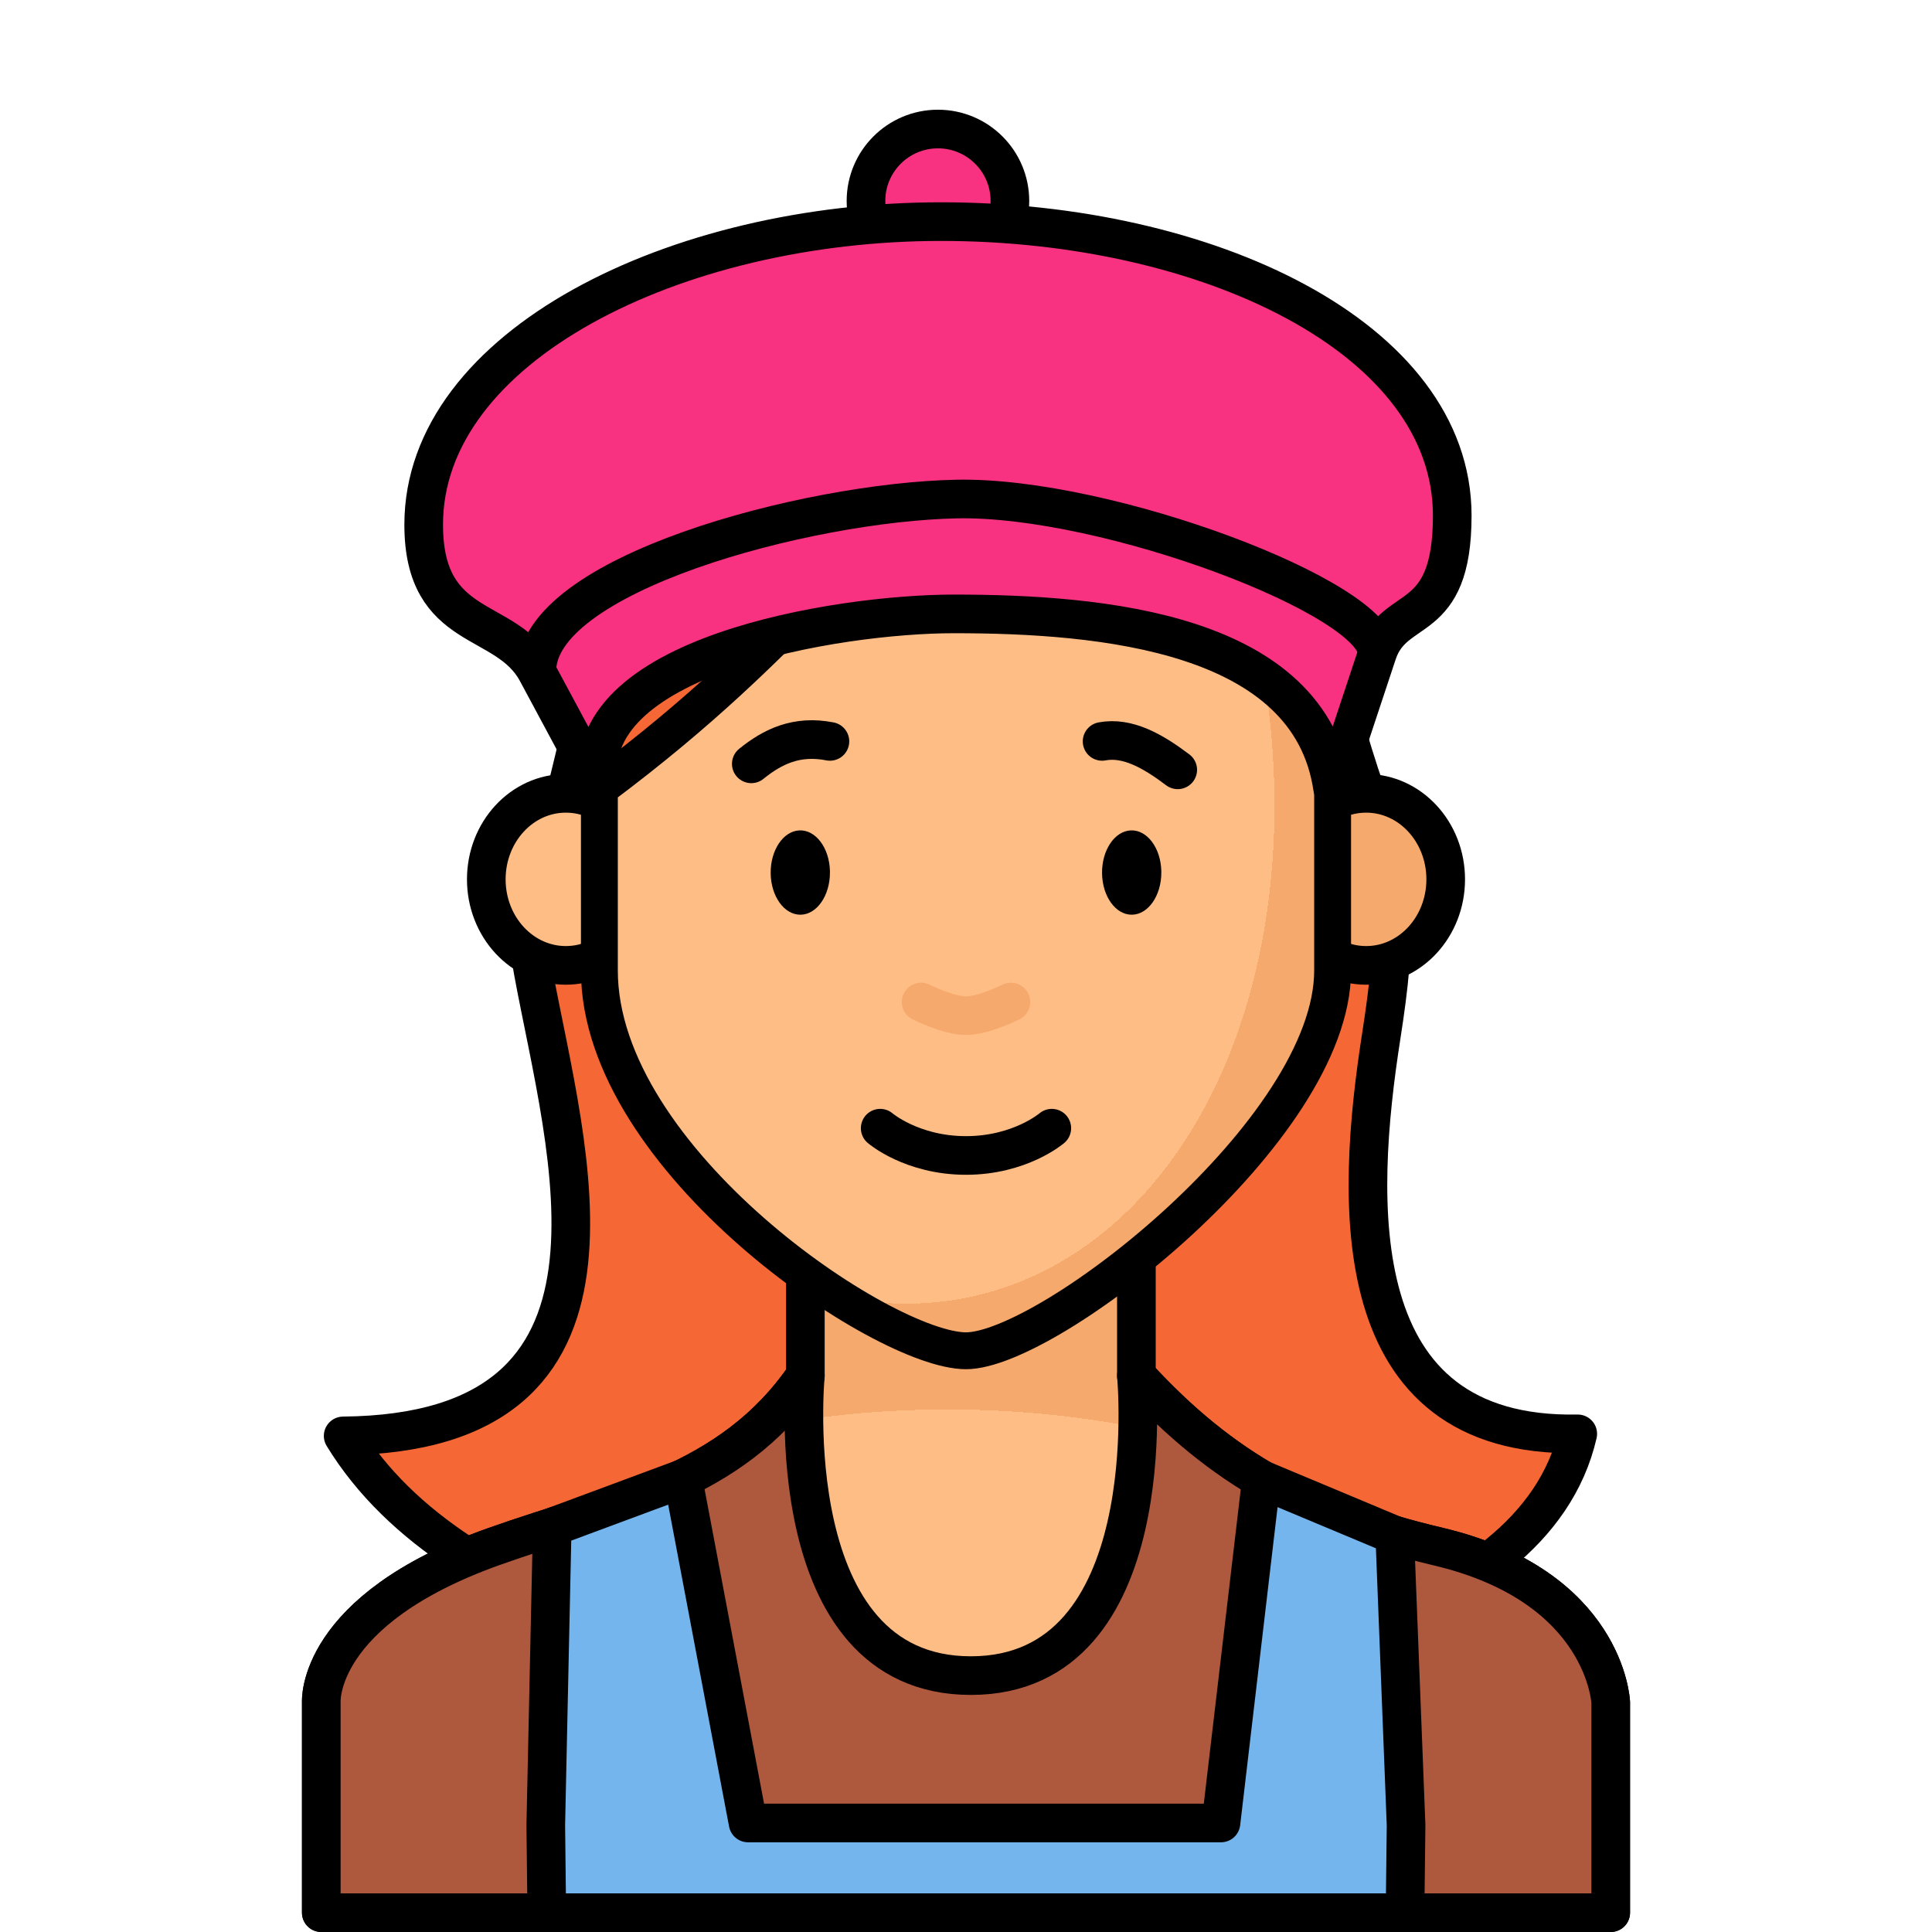
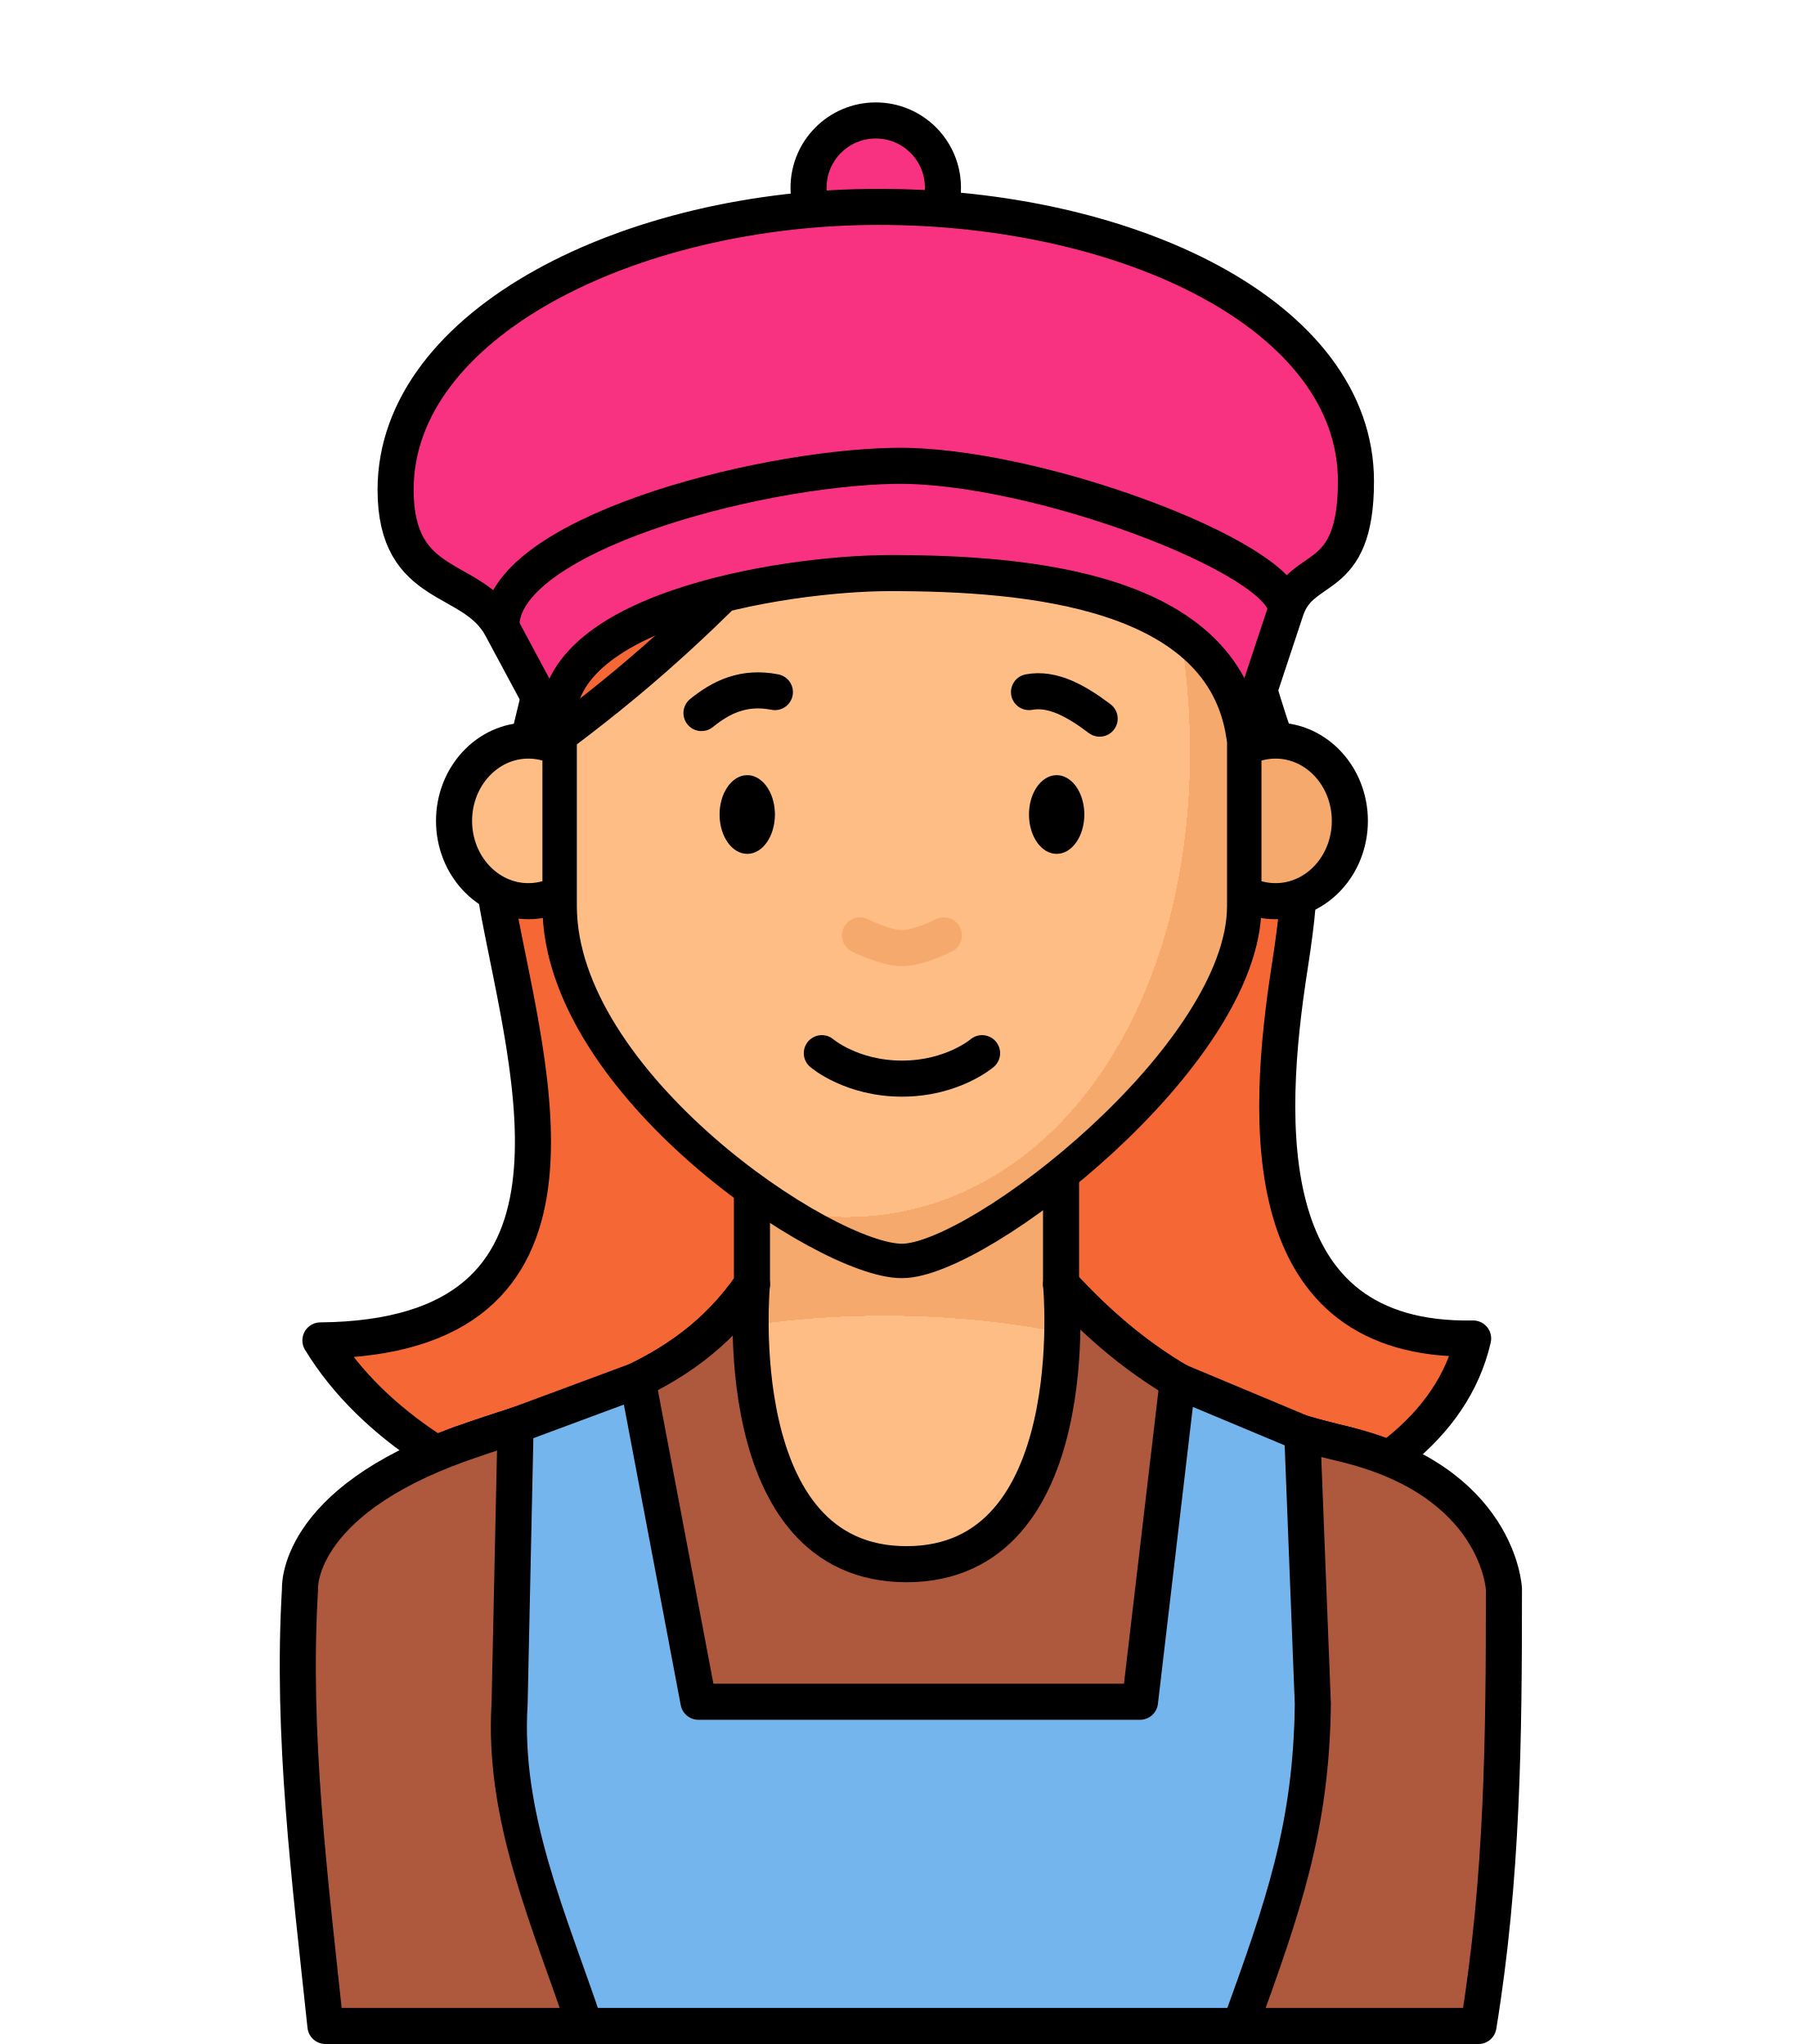
- <svg xmlns="http://www.w3.org/2000/svg" xmlns:ns2="http://www.openswatchbook.org/uri/2009/osb" xmlns:xlink="http://www.w3.org/1999/xlink" width="150mm" height="150mm" viewBox="0 0 150 150" version="1.1" id="svg3147">
+ <svg xmlns="http://www.w3.org/2000/svg" xmlns:ns2="http://www.openswatchbook.org/uri/2009/osb" xmlns:xlink="http://www.w3.org/1999/xlink" id="svg3147" version="1.1" viewBox="0 0 150 170" height="170mm" width="150mm">
  <defs id="defs3141">
-     <pattern patternUnits="userSpaceOnUse" width="8.713" height="7.611" patternTransform="translate(-2054.333,1959.279)" id="carreau-pt">
-       <rect style="fill:#800000;fill-opacity:1;stroke:none;stroke-width:1.086;stroke-linecap:round;stroke-linejoin:round;stroke-miterlimit:4;stroke-dasharray:none;stop-color:#000000" id="rect119919" width="8.713" height="7.611" x="-2.2737368e-13" y="6.2746067e-06" />
-       <path style="fill:#800000;stroke:#c11a1a;stroke-width:1.81;stroke-linecap:butt;stroke-linejoin:miter;stroke-miterlimit:4;stroke-dasharray:none;stroke-opacity:1" d="M 3.075,7.611 V 0" id="path119921" />
-       <path style="fill:#c11a1a;fill-opacity:1;stroke:#c11a1a;stroke-width:1.81;stroke-linecap:butt;stroke-linejoin:miter;stroke-miterlimit:4;stroke-dasharray:none;stroke-opacity:1" d="M 1.3287401e-5,4.79 H 8.713" id="path119923" />
+     <pattern id="carreau-pt" patternTransform="translate(-2054.333,1959.279)" height="7.611" width="8.713" patternUnits="userSpaceOnUse">
+       <rect y="6.2746067e-06" x="-2.2737368e-13" height="7.611" width="8.713" id="rect119919" style="fill:#800000;fill-opacity:1;stroke:none;stroke-width:1.086;stroke-linecap:round;stroke-linejoin:round;stroke-miterlimit:4;stroke-dasharray:none;stop-color:#000000" />
+       <path id="path119921" d="M 3.075,7.611 V 0" style="fill:#800000;stroke:#c11a1a;stroke-width:1.81;stroke-linecap:butt;stroke-linejoin:miter;stroke-miterlimit:4;stroke-dasharray:none;stroke-opacity:1" />
+       <path id="path119923" d="M 1.3287401e-5,4.79 H 8.713" style="fill:#c11a1a;fill-opacity:1;stroke:#c11a1a;stroke-width:1.81;stroke-linecap:butt;stroke-linejoin:miter;stroke-miterlimit:4;stroke-dasharray:none;stroke-opacity:1" />
    </pattern>
-     <pattern patternUnits="userSpaceOnUse" width="85" height="85" patternTransform="translate(-1862,1832)" id="pattern115842">
-       <rect style="fill:#800000;fill-opacity:1;stroke:none;stroke-width:11.339;stroke-linecap:round;stroke-linejoin:round;stroke-miterlimit:4;stroke-dasharray:none;stop-color:#000000" id="rect104700" width="85" height="85" x="3.4178149e-05" y="0" />
-       <path style="fill:#800000;stroke:#c11a1a;stroke-width:18.898;stroke-linecap:butt;stroke-linejoin:miter;stroke-miterlimit:4;stroke-dasharray:none;stroke-opacity:1" d="M 30,85 V 1.0187008e-5" id="path104779" />
-       <path style="fill:#c11a1a;fill-opacity:1;stroke:#c11a1a;stroke-width:18.898;stroke-linecap:butt;stroke-linejoin:miter;stroke-miterlimit:4;stroke-dasharray:none;stroke-opacity:1" d="M 0,53.5 H 85" id="path107256" />
+     <pattern id="pattern115842" patternTransform="translate(-1862,1832)" height="85" width="85" patternUnits="userSpaceOnUse">
+       <rect y="0" x="3.4178149e-05" height="85" width="85" id="rect104700" style="fill:#800000;fill-opacity:1;stroke:none;stroke-width:11.339;stroke-linecap:round;stroke-linejoin:round;stroke-miterlimit:4;stroke-dasharray:none;stop-color:#000000" />
+       <path id="path104779" d="M 30,85 V 1.0187008e-5" style="fill:#800000;stroke:#c11a1a;stroke-width:18.898;stroke-linecap:butt;stroke-linejoin:miter;stroke-miterlimit:4;stroke-dasharray:none;stroke-opacity:1" />
+       <path id="path107256" d="M 0,53.5 H 85" style="fill:#c11a1a;fill-opacity:1;stroke:#c11a1a;stroke-width:18.898;stroke-linecap:butt;stroke-linejoin:miter;stroke-miterlimit:4;stroke-dasharray:none;stroke-opacity:1" />
    </pattern>
-     <pattern id="carreau-vert" patternTransform="translate(-4914.837,100.0675)" height="8.541" width="9.515" patternUnits="userSpaceOnUse">
-       <rect style="color:#000000;overflow:visible;fill:url(#linearGradient4920);fill-opacity:1;stroke:#3d662c;stroke-width:1.355;stroke-linecap:square;stroke-linejoin:miter;stroke-miterlimit:4;stroke-dasharray:none;stroke-opacity:1;stop-color:#000000" id="rect4918" width="8.16" height="7.186" x="0.678" y="0.678" />
+     <pattern patternUnits="userSpaceOnUse" width="9.515" height="8.541" patternTransform="translate(-4914.837,100.0675)" id="carreau-vert">
+       <rect y="0.678" x="0.678" height="7.186" width="8.16" id="rect4918" style="color:#000000;overflow:visible;fill:url(#linearGradient4920);fill-opacity:1;stroke:#3d662c;stroke-width:1.355;stroke-linecap:square;stroke-linejoin:miter;stroke-miterlimit:4;stroke-dasharray:none;stroke-opacity:1;stop-color:#000000" />
    </pattern>
-     <linearGradient y2="37.991" x2="-1234.215" y1="37.991" x1="-1248.374" gradientTransform="matrix(0.9627156,0,0,0.8477387,1201.063,-26.7992)" gradientUnits="userSpaceOnUse" id="linearGradient4920" xlink:href="#linearGradient4905" />
-     <linearGradient ns2:paint="solid" id="linearGradient4905">
-       <stop id="stop4903" offset="0" style="stop-color:#3f9320;stop-opacity:1;" />
+     <linearGradient xlink:href="#linearGradient4905" id="linearGradient4920" gradientUnits="userSpaceOnUse" gradientTransform="matrix(0.9627156,0,0,0.8477387,1201.063,-26.7992)" x1="-1248.374" y1="37.991" x2="-1234.215" y2="37.991" />
+     <linearGradient id="linearGradient4905" ns2:paint="solid">
+       <stop style="stop-color:#3f9320;stop-opacity:1;" offset="0" id="stop4903" />
    </linearGradient>
-     <pattern id="pattern115842-0-4" patternTransform="translate(-1862,1832)" height="85" width="85" patternUnits="userSpaceOnUse">
-       <rect y="0" x="3.4178149e-05" height="85" width="85" id="rect104700-3-5" style="fill:#800000;fill-opacity:1;stroke:none;stroke-width:11.339;stroke-linecap:round;stroke-linejoin:round;stroke-miterlimit:4;stroke-dasharray:none;stop-color:#000000" />
-       <path id="path104779-9-5" d="M 30,85 V 1.0187008e-5" style="fill:#800000;stroke:#c11a1a;stroke-width:18.898;stroke-linecap:butt;stroke-linejoin:miter;stroke-miterlimit:4;stroke-dasharray:none;stroke-opacity:1" />
-       <path id="path107256-5-6" d="M 0,53.5 H 85" style="fill:#c11a1a;fill-opacity:1;stroke:#c11a1a;stroke-width:18.898;stroke-linecap:butt;stroke-linejoin:miter;stroke-miterlimit:4;stroke-dasharray:none;stroke-opacity:1" />
+     <pattern patternUnits="userSpaceOnUse" width="85" height="85" patternTransform="translate(-1862,1832)" id="pattern115842-0-4">
+       <rect style="fill:#800000;fill-opacity:1;stroke:none;stroke-width:11.339;stroke-linecap:round;stroke-linejoin:round;stroke-miterlimit:4;stroke-dasharray:none;stop-color:#000000" id="rect104700-3-5" width="85" height="85" x="3.4178149e-05" y="0" />
+       <path style="fill:#800000;stroke:#c11a1a;stroke-width:18.898;stroke-linecap:butt;stroke-linejoin:miter;stroke-miterlimit:4;stroke-dasharray:none;stroke-opacity:1" d="M 30,85 V 1.0187008e-5" id="path104779-9-5" />
+       <path style="fill:#c11a1a;fill-opacity:1;stroke:#c11a1a;stroke-width:18.898;stroke-linecap:butt;stroke-linejoin:miter;stroke-miterlimit:4;stroke-dasharray:none;stroke-opacity:1" d="M 0,53.5 H 85" id="path107256-5-6" />
    </pattern>
-     <radialGradient gradientUnits="userSpaceOnUse" gradientTransform="matrix(0.3312309,0.00270806,-0.00156891,0.1918979,-1421.181,29.32543)" r="195.663" fy="602.332" fx="-391.231" cy="602.332" cx="-391.231" id="radialGradient23876-6-2" xlink:href="#linearGradient853" />
+     <radialGradient xlink:href="#linearGradient853" id="radialGradient23876-6-2" cx="-391.231" cy="602.332" fx="-391.231" fy="602.332" r="195.663" gradientTransform="matrix(0.3312309,0.00270806,-0.00156891,0.1918979,-1421.181,29.32543)" gradientUnits="userSpaceOnUse" />
    <linearGradient id="linearGradient853">
-       <stop style="stop-color:#ffbd86;stop-opacity:1;" offset="0" id="stop849" />
-       <stop id="stop859" offset="0.707" style="stop-color:#ffbd86;stop-opacity:1" />
-       <stop id="stop857" offset="0.707" style="stop-color:#f6a96c;stop-opacity:1" />
-       <stop style="stop-color:#f6a96c;stop-opacity:1" offset="1" id="stop851" />
+       <stop id="stop849" offset="0" style="stop-color:#ffbd86;stop-opacity:1;" />
+       <stop style="stop-color:#ffbd86;stop-opacity:1" offset="0.707" id="stop859" />
+       <stop style="stop-color:#f6a96c;stop-opacity:1" offset="0.707" id="stop857" />
+       <stop id="stop851" offset="1" style="stop-color:#f6a96c;stop-opacity:1" />
    </linearGradient>
-     <radialGradient gradientUnits="userSpaceOnUse" gradientTransform="matrix(1.544547,-0.2697189,0.4544362,2.159023,-1296.588,-306.5714)" r="29.964" fy="144.489" fx="-213.612" cy="144.489" cx="-213.612" id="radialGradient1872-5-1" xlink:href="#linearGradient853" />
+     <radialGradient xlink:href="#linearGradient853" id="radialGradient1872-5-1" cx="-213.612" cy="144.489" fx="-213.612" fy="144.489" r="29.964" gradientTransform="matrix(1.544547,-0.2697189,0.4544362,2.159023,-1296.588,-306.5714)" gradientUnits="userSpaceOnUse" />
  </defs>
  <g id="layer1">
-     <g style="mix-blend-mode:normal" transform="translate(1625.704,-7.87324)" id="g128916">
-       <circle r="5.587" cy="23.478" cx="-1552.882" id="path112806" style="fill:#f83280;fill-opacity:1;stroke:#000000;stroke-width:3;stroke-linecap:round;stroke-linejoin:round;stroke-miterlimit:4;stroke-dasharray:none;stop-color:#000000" />
-       <path d="m -1518.453,88.248 c -2.031,12.986 -2.924,31.292 15.245,30.949 -3.446,15.004 -28.404,19.339 -46.21,19.339 -16.492,1e-5 -40.795,-4.677 -49.643,-19.18 24.238,-0.227 17.353,-21.978 14.754,-36.046 -1.04,-5.633 1.305,-8.812 2.534,-13.844 5.835,-23.879 9.22,-42.515 33.197,-42.515 20.794,0 23.432,26.851 28.94,42.515 2.405,6.84 2.394,11.04 1.183,18.781 z" style="fill:#f56835;fill-opacity:1;stroke:#000000;stroke-width:3;stroke-linecap:round;stroke-linejoin:round;stop-color:#000000" id="path609335-67" />
-       <path d="m -1563.177,100.359 v 14.325 c -5.824,8.507 -14.888,9.956 -24.19,13.267 -13.88,4.94 -13.392,12.097 -13.392,12.097 v 16.325 h 100.111 v -16.325 c 0,0 -0.371,-9.014 -13.392,-12.097 -10.082,-2.387 -16.719,-5.952 -23.435,-13.267 v -14.325 z" style="fill:url(#radialGradient23876-6-2);fill-opacity:1;stroke:#000000;stroke-width:3;stroke-linecap:round;stroke-linejoin:round;stroke-miterlimit:4;stroke-dasharray:none;stroke-opacity:1;stop-color:#000000" id="rect8920-58-4" />
-       <path d="m -1563.177,114.684 c -5.824,8.507 -14.888,9.956 -24.19,13.267 -13.88,4.94 -13.392,12.097 -13.392,12.097 v 16.325 h 100.111 v -16.325 c 0,0 -0.371,-9.014 -13.392,-12.097 -10.082,-2.387 -16.719,-5.952 -23.435,-13.267 0,0 2.214,23.283 -12.851,23.283 -15.066,0 -12.851,-23.283 -12.851,-23.283 z" style="fill:#ae583e;fill-opacity:1;stroke:#000000;stroke-width:3;stroke-linecap:round;stroke-linejoin:round;stroke-miterlimit:4;stroke-dasharray:none;stroke-opacity:1;stop-color:#000000" id="rect8920-58-4-1" />
-       <g transform="translate(-1348.762,-78.85298)" id="g2217-3-8">
-         <ellipse style="color:#000000;overflow:visible;fill:#ffbd86;fill-opacity:1;stroke:#000000;stroke-width:3;stroke-linecap:round;stroke-miterlimit:4;stroke-dasharray:none;stroke-opacity:1;stop-color:#000000" id="path861-2-6-0" cx="-233.01" cy="154.999" rx="6.176" ry="6.679" />
-         <ellipse ry="6.679" rx="6.176" cy="154.999" cx="-170.874" id="path861-0-6-8-2" style="color:#000000;overflow:visible;fill:#f6a96c;fill-opacity:1;stroke:#000000;stroke-width:3;stroke-linecap:round;stroke-miterlimit:4;stroke-dasharray:none;stroke-opacity:1;stop-color:#000000" />
+     <g id="g128916" transform="translate(1625.704,-7.87324)" style="mix-blend-mode:normal">
+       <circle style="fill:#f83280;fill-opacity:1;stroke:#000000;stroke-width:3;stroke-linecap:round;stroke-linejoin:round;stroke-miterlimit:4;stroke-dasharray:none;stop-color:#000000" id="path112806" cx="-1552.882" cy="23.478" r="5.587" />
+       <path id="path609335-67" style="fill:#f56835;fill-opacity:1;stroke:#000000;stroke-width:3;stroke-linecap:round;stroke-linejoin:round;stop-color:#000000" d="m -1518.453,88.248 c -2.031,12.986 -2.924,31.292 15.245,30.949 -3.446,15.004 -28.404,19.339 -46.21,19.339 -16.492,1e-5 -40.795,-4.677 -49.643,-19.18 24.238,-0.227 17.353,-21.978 14.754,-36.046 -1.04,-5.633 1.305,-8.812 2.534,-13.844 5.835,-23.879 9.22,-42.515 33.197,-42.515 20.794,0 23.432,26.851 28.94,42.515 2.405,6.84 2.394,11.04 1.183,18.781 z" />
+       <path id="rect8920-58-4" style="fill:url(#radialGradient23876-6-2);fill-opacity:1;stroke:#000000;stroke-width:3;stroke-linecap:round;stroke-linejoin:round;stroke-miterlimit:4;stroke-dasharray:none;stroke-opacity:1;stop-color:#000000" d="m -1563.177,100.359 v 14.325 c -5.824,8.507 -14.888,9.956 -24.19,13.267 -13.88,4.94 4.037,21.628 4.037,21.628 h 66.793 c 0,0 15.518,-18.545 2.498,-21.628 -10.082,-2.387 -16.719,-5.952 -23.435,-13.267 v -14.325 z" />
+       <path id="rect8920-58-4-1" style="fill:#ae583e;fill-opacity:1;stroke:#000000;stroke-width:3;stroke-linecap:round;stroke-linejoin:round;stroke-miterlimit:4;stroke-dasharray:none;stroke-opacity:1;stop-color:#000000" d="m -1563.177,114.684 c -5.824,8.507 -14.888,9.956 -24.19,13.267 -13.88,4.94 -13.392,12.097 -13.392,12.097 -0.719,12.203 0.836,24.224 2.117,36.325 h 95.878 c 2.012,-12.295 2.117,-23.966 2.117,-36.325 0,0 -0.371,-9.014 -13.392,-12.097 -10.082,-2.387 -16.719,-5.952 -23.435,-13.267 0,0 2.214,23.283 -12.851,23.283 -15.066,0 -12.851,-23.283 -12.851,-23.283 z" />
+       <g id="g2217-3-8" transform="translate(-1348.762,-78.85298)">
+         <ellipse ry="6.679" rx="6.176" cy="154.999" cx="-233.01" id="path861-2-6-0" style="color:#000000;overflow:visible;fill:#ffbd86;fill-opacity:1;stroke:#000000;stroke-width:3;stroke-linecap:round;stroke-miterlimit:4;stroke-dasharray:none;stroke-opacity:1;stop-color:#000000" />
+         <ellipse style="color:#000000;overflow:visible;fill:#f6a96c;fill-opacity:1;stroke:#000000;stroke-width:3;stroke-linecap:round;stroke-miterlimit:4;stroke-dasharray:none;stroke-opacity:1;stop-color:#000000" id="path861-0-6-8-2" cx="-170.874" cy="154.999" rx="6.176" ry="6.679" />
      </g>
-       <path d="m -1550.263,45.37 c 10.261,-4.371 28.023,6.361 28.023,23.697 v 14.157 c 0,12.415 -22.052,29.523 -28.464,29.523 -6.412,0 -28.464,-14.813 -28.464,-29.523 V 69.067 c 16.32,-12.161 18.538,-19.28 28.905,-23.697 z" style="fill:url(#radialGradient1872-5-1);stroke:#000000;stroke-width:2.863;stroke-linecap:round;stroke-linejoin:round;stop-color:#000000" id="rect1621-92-5" />
-       <path id="path2252-8-3" d="m -1557.366,95.466 c 0,0 2.461,2.117 6.662,2.117 4.201,0 6.662,-2.117 6.662,-2.117" style="fill:none;stroke:#000000;stroke-width:3;stroke-linecap:round;stroke-linejoin:miter;stroke-miterlimit:4;stroke-dasharray:none;stroke-opacity:1" />
-       <path id="path2252-4-57-1" d="m -1554.191,85.671 c 0,0 2.102,1.058 3.487,1.058 1.384,0 3.487,-1.058 3.487,-1.058" style="fill:#000000;fill-opacity:0;stroke:#f6a96c;stroke-width:3;stroke-linecap:round;stroke-linejoin:miter;stroke-miterlimit:4;stroke-dasharray:none;stroke-opacity:1" />
-       <g transform="translate(-1340.968,-65.53207)" id="g2407-3-4">
-         <path d="m -220.299,141.149 a 2.301,3.274 0 0 1 -2.279,3.274 2.301,3.274 0 0 1 -2.323,-3.21 2.301,3.274 0 0 1 2.234,-3.336 2.301,3.274 0 0 1 2.367,3.145" style="color:#000000;overflow:visible;fill:#000000;fill-opacity:1;stroke:none;stroke-width:3;stroke-linecap:round;stroke-linejoin:round;stroke-miterlimit:4;stroke-dasharray:none;stroke-opacity:1;stop-color:#000000" id="path984-6-9-6" />
-         <path d="m -194.571,141.149 a 2.301,3.274 0 0 1 -2.279,3.274 2.301,3.274 0 0 1 -2.323,-3.21 2.301,3.274 0 0 1 2.234,-3.336 2.301,3.274 0 0 1 2.367,3.145" id="path984-3-2-1-5" style="color:#000000;overflow:visible;fill:#000000;fill-opacity:1;stroke:none;stroke-width:3;stroke-linecap:round;stroke-linejoin:round;stroke-miterlimit:4;stroke-dasharray:none;stroke-opacity:1;stop-color:#000000" />
+       <path id="rect1621-92-5" style="fill:url(#radialGradient1872-5-1);stroke:#000000;stroke-width:2.863;stroke-linecap:round;stroke-linejoin:round;stop-color:#000000" d="m -1550.263,45.37 c 10.261,-4.371 28.023,6.361 28.023,23.697 v 14.157 c 0,12.415 -22.052,29.523 -28.464,29.523 -6.412,0 -28.464,-14.813 -28.464,-29.523 V 69.067 c 16.32,-12.161 18.538,-19.28 28.905,-23.697 z" />
+       <path style="fill:none;stroke:#000000;stroke-width:3;stroke-linecap:round;stroke-linejoin:miter;stroke-miterlimit:4;stroke-dasharray:none;stroke-opacity:1" d="m -1557.366,95.466 c 0,0 2.461,2.117 6.662,2.117 4.201,0 6.662,-2.117 6.662,-2.117" id="path2252-8-3" />
+       <path style="fill:#000000;fill-opacity:0;stroke:#f6a96c;stroke-width:3;stroke-linecap:round;stroke-linejoin:miter;stroke-miterlimit:4;stroke-dasharray:none;stroke-opacity:1" d="m -1554.191,85.671 c 0,0 2.102,1.058 3.487,1.058 1.384,0 3.487,-1.058 3.487,-1.058" id="path2252-4-57-1" />
+       <g id="g2407-3-4" transform="translate(-1340.968,-65.53207)">
+         <path id="path984-6-9-6" style="color:#000000;overflow:visible;fill:#000000;fill-opacity:1;stroke:none;stroke-width:3;stroke-linecap:round;stroke-linejoin:round;stroke-miterlimit:4;stroke-dasharray:none;stroke-opacity:1;stop-color:#000000" d="m -220.299,141.149 a 2.301,3.274 0 0 1 -2.279,3.274 2.301,3.274 0 0 1 -2.323,-3.21 2.301,3.274 0 0 1 2.234,-3.336 2.301,3.274 0 0 1 2.367,3.145" />
+         <path style="color:#000000;overflow:visible;fill:#000000;fill-opacity:1;stroke:none;stroke-width:3;stroke-linecap:round;stroke-linejoin:round;stroke-miterlimit:4;stroke-dasharray:none;stroke-opacity:1;stop-color:#000000" id="path984-3-2-1-5" d="m -194.571,141.149 a 2.301,3.274 0 0 1 -2.279,3.274 2.301,3.274 0 0 1 -2.323,-3.21 2.301,3.274 0 0 1 2.234,-3.336 2.301,3.274 0 0 1 2.367,3.145" />
      </g>
-       <g transform="translate(-1354.266,-49.63752)" id="g66903-1-1">
-         <path id="path66722-3-2" d="m -185.872,115.072 c 1.958,-0.365 3.915,0.729 5.873,2.208" style="fill:none;stroke:#000000;stroke-width:3;stroke-linecap:round;stroke-linejoin:round;stroke-miterlimit:4;stroke-dasharray:none;stroke-opacity:1" />
-         <path id="path66722-1-6-6" d="m -213.108,116.815 c 1.656,-1.34 3.526,-2.25 6.105,-1.743" style="fill:none;stroke:#000000;stroke-width:3;stroke-linecap:round;stroke-linejoin:round;stroke-miterlimit:4;stroke-dasharray:none;stroke-opacity:1" />
+       <g id="g66903-1-1" transform="translate(-1354.266,-49.63752)">
+         <path style="fill:none;stroke:#000000;stroke-width:3;stroke-linecap:round;stroke-linejoin:round;stroke-miterlimit:4;stroke-dasharray:none;stroke-opacity:1" d="m -185.872,115.072 c 1.958,-0.365 3.915,0.729 5.873,2.208" id="path66722-3-2" />
+         <path style="fill:none;stroke:#000000;stroke-width:3;stroke-linecap:round;stroke-linejoin:round;stroke-miterlimit:4;stroke-dasharray:none;stroke-opacity:1" d="m -213.108,116.815 c 1.656,-1.34 3.526,-2.25 6.105,-1.743" id="path66722-1-6-6" />
      </g>
-       <path d="m -1512.953,47.912 c 0,8.779 -4.487,6.671 -5.817,10.686 l -3.469,10.469 c -1.764,-12.117 -17.923,-13.531 -29.41,-13.531 -8.967,0 -29.457,3.257 -27.518,13.531 l -4.85,-9.031 c -2.386,-4.442 -8.792,-2.917 -8.792,-11.431 0,-13.839 19.53,-23.526 40.175,-23.526 20.645,0 39.682,8.994 39.682,22.833 z" style="fill:#f83280;stroke:#000000;stroke-width:3;stroke-linecap:round;stroke-linejoin:round;stop-color:#000000" id="path100867" />
-       <path d="m -1572.683,122.669 -10.148,3.767 -0.499,23.143 0.078,6.794 h 66.636 l 0.079,-6.794 -0.88,-22.511 -10.354,-4.335 -3.137,26.675 h -36.717 z" style="fill:#75b5ed;fill-opacity:1;stroke:#000000;stroke-width:3;stroke-linecap:round;stroke-linejoin:round;stroke-miterlimit:4;stroke-dasharray:none;stroke-opacity:1;stop-color:#000000" id="rect8920-8-2-9-1" />
-       <path id="path111771" d="m -1584.019,60.037 c -0.164,-7.559 20.954,-13.196 32.624,-13.419 11.67,-0.223 32.624,7.709 32.624,11.981" style="fill:none;stroke:#000000;stroke-width:3;stroke-linecap:butt;stroke-linejoin:miter;stroke-miterlimit:4;stroke-dasharray:none;stroke-opacity:1" />
+       <path id="path100867" style="fill:#f83280;stroke:#000000;stroke-width:3;stroke-linecap:round;stroke-linejoin:round;stop-color:#000000" d="m -1512.953,47.912 c 0,8.779 -4.487,6.671 -5.817,10.686 l -3.469,10.469 c -1.764,-12.117 -17.923,-13.531 -29.41,-13.531 -8.967,0 -29.457,3.257 -27.518,13.531 l -4.85,-9.031 c -2.386,-4.442 -8.792,-2.917 -8.792,-11.431 0,-13.839 19.53,-23.526 40.175,-23.526 20.645,0 39.682,8.994 39.682,22.833 z" />
+       <path id="rect8920-8-2-9-1" style="fill:#75b5ed;fill-opacity:1;stroke:#000000;stroke-width:3;stroke-linecap:round;stroke-linejoin:round;stroke-miterlimit:4;stroke-dasharray:none;stroke-opacity:1;stop-color:#000000" d="m -1572.683,122.669 -10.148,3.767 -0.499,23.143 c -0.582,9.423 3.286,17.919 6.268,26.794 h 54.47 c 3.578,-9.89 5.935,-16.51 6.054,-26.794 l -0.88,-22.511 -10.354,-4.335 -3.137,26.675 h -36.717 z" />
+       <path style="fill:none;stroke:#000000;stroke-width:3;stroke-linecap:butt;stroke-linejoin:miter;stroke-miterlimit:4;stroke-dasharray:none;stroke-opacity:1" d="m -1584.019,60.037 c -0.164,-7.559 20.954,-13.196 32.624,-13.419 11.67,-0.223 32.624,7.709 32.624,11.981" id="path111771" />
    </g>
  </g>
</svg>
